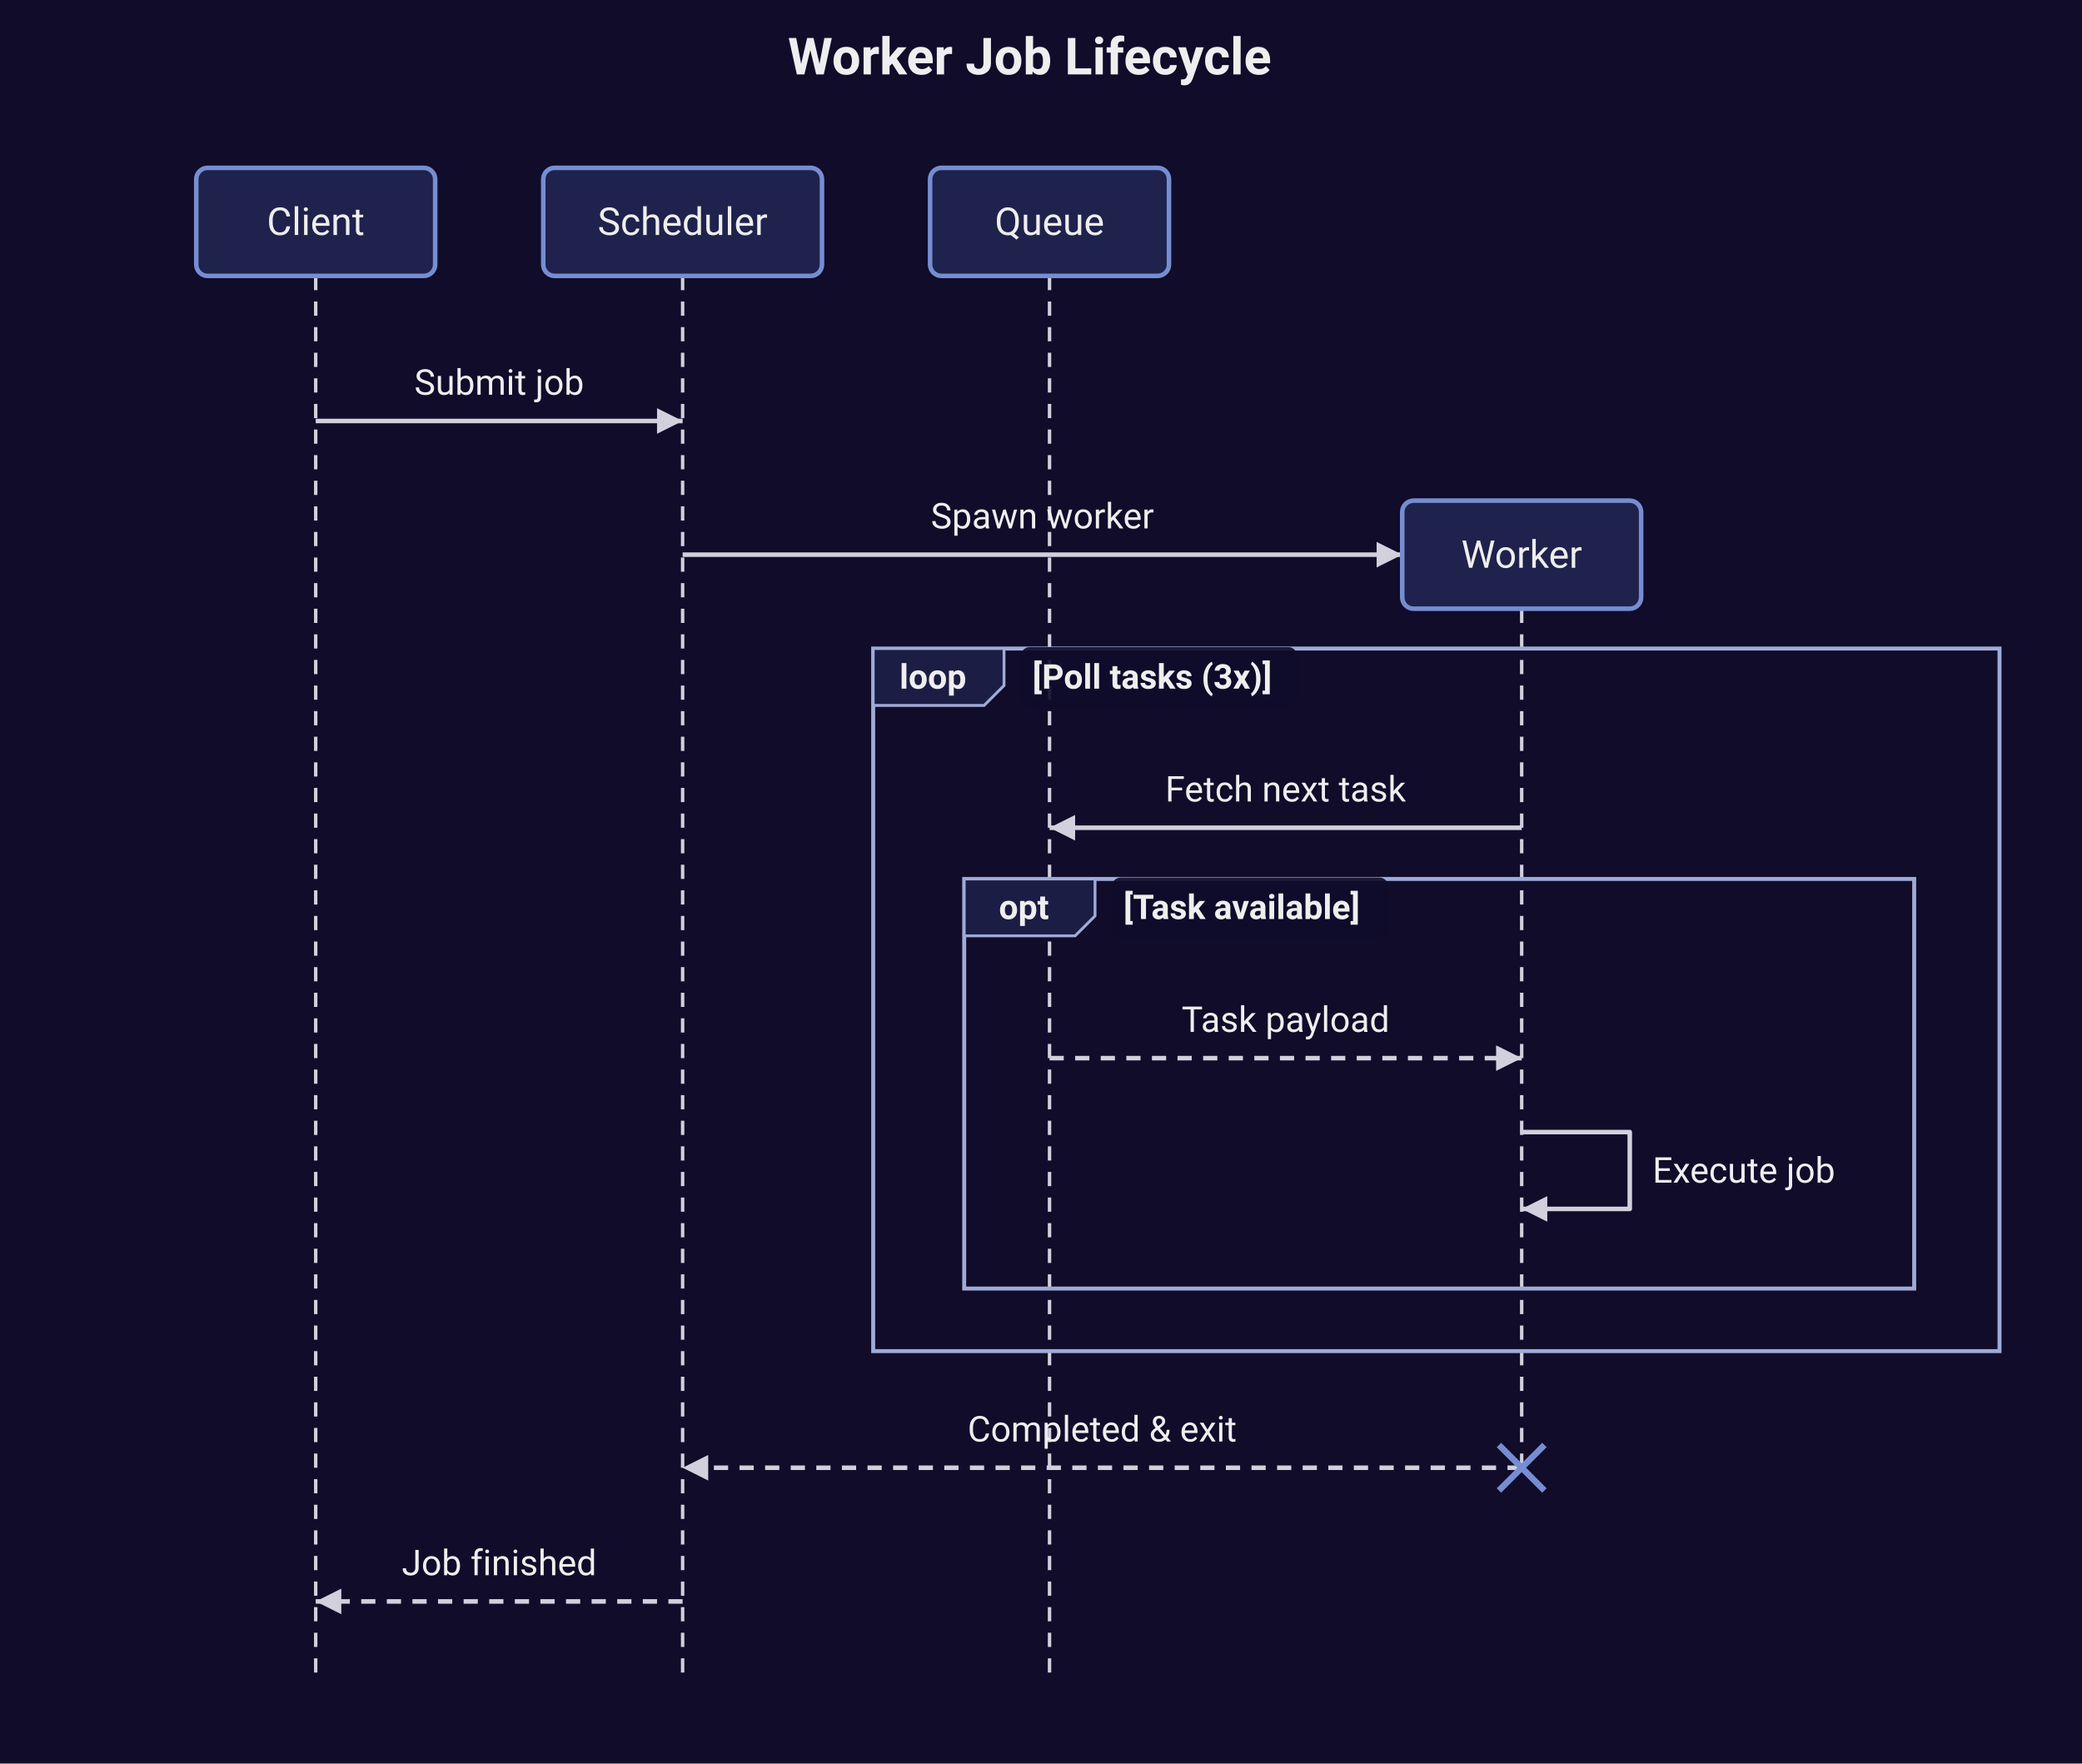
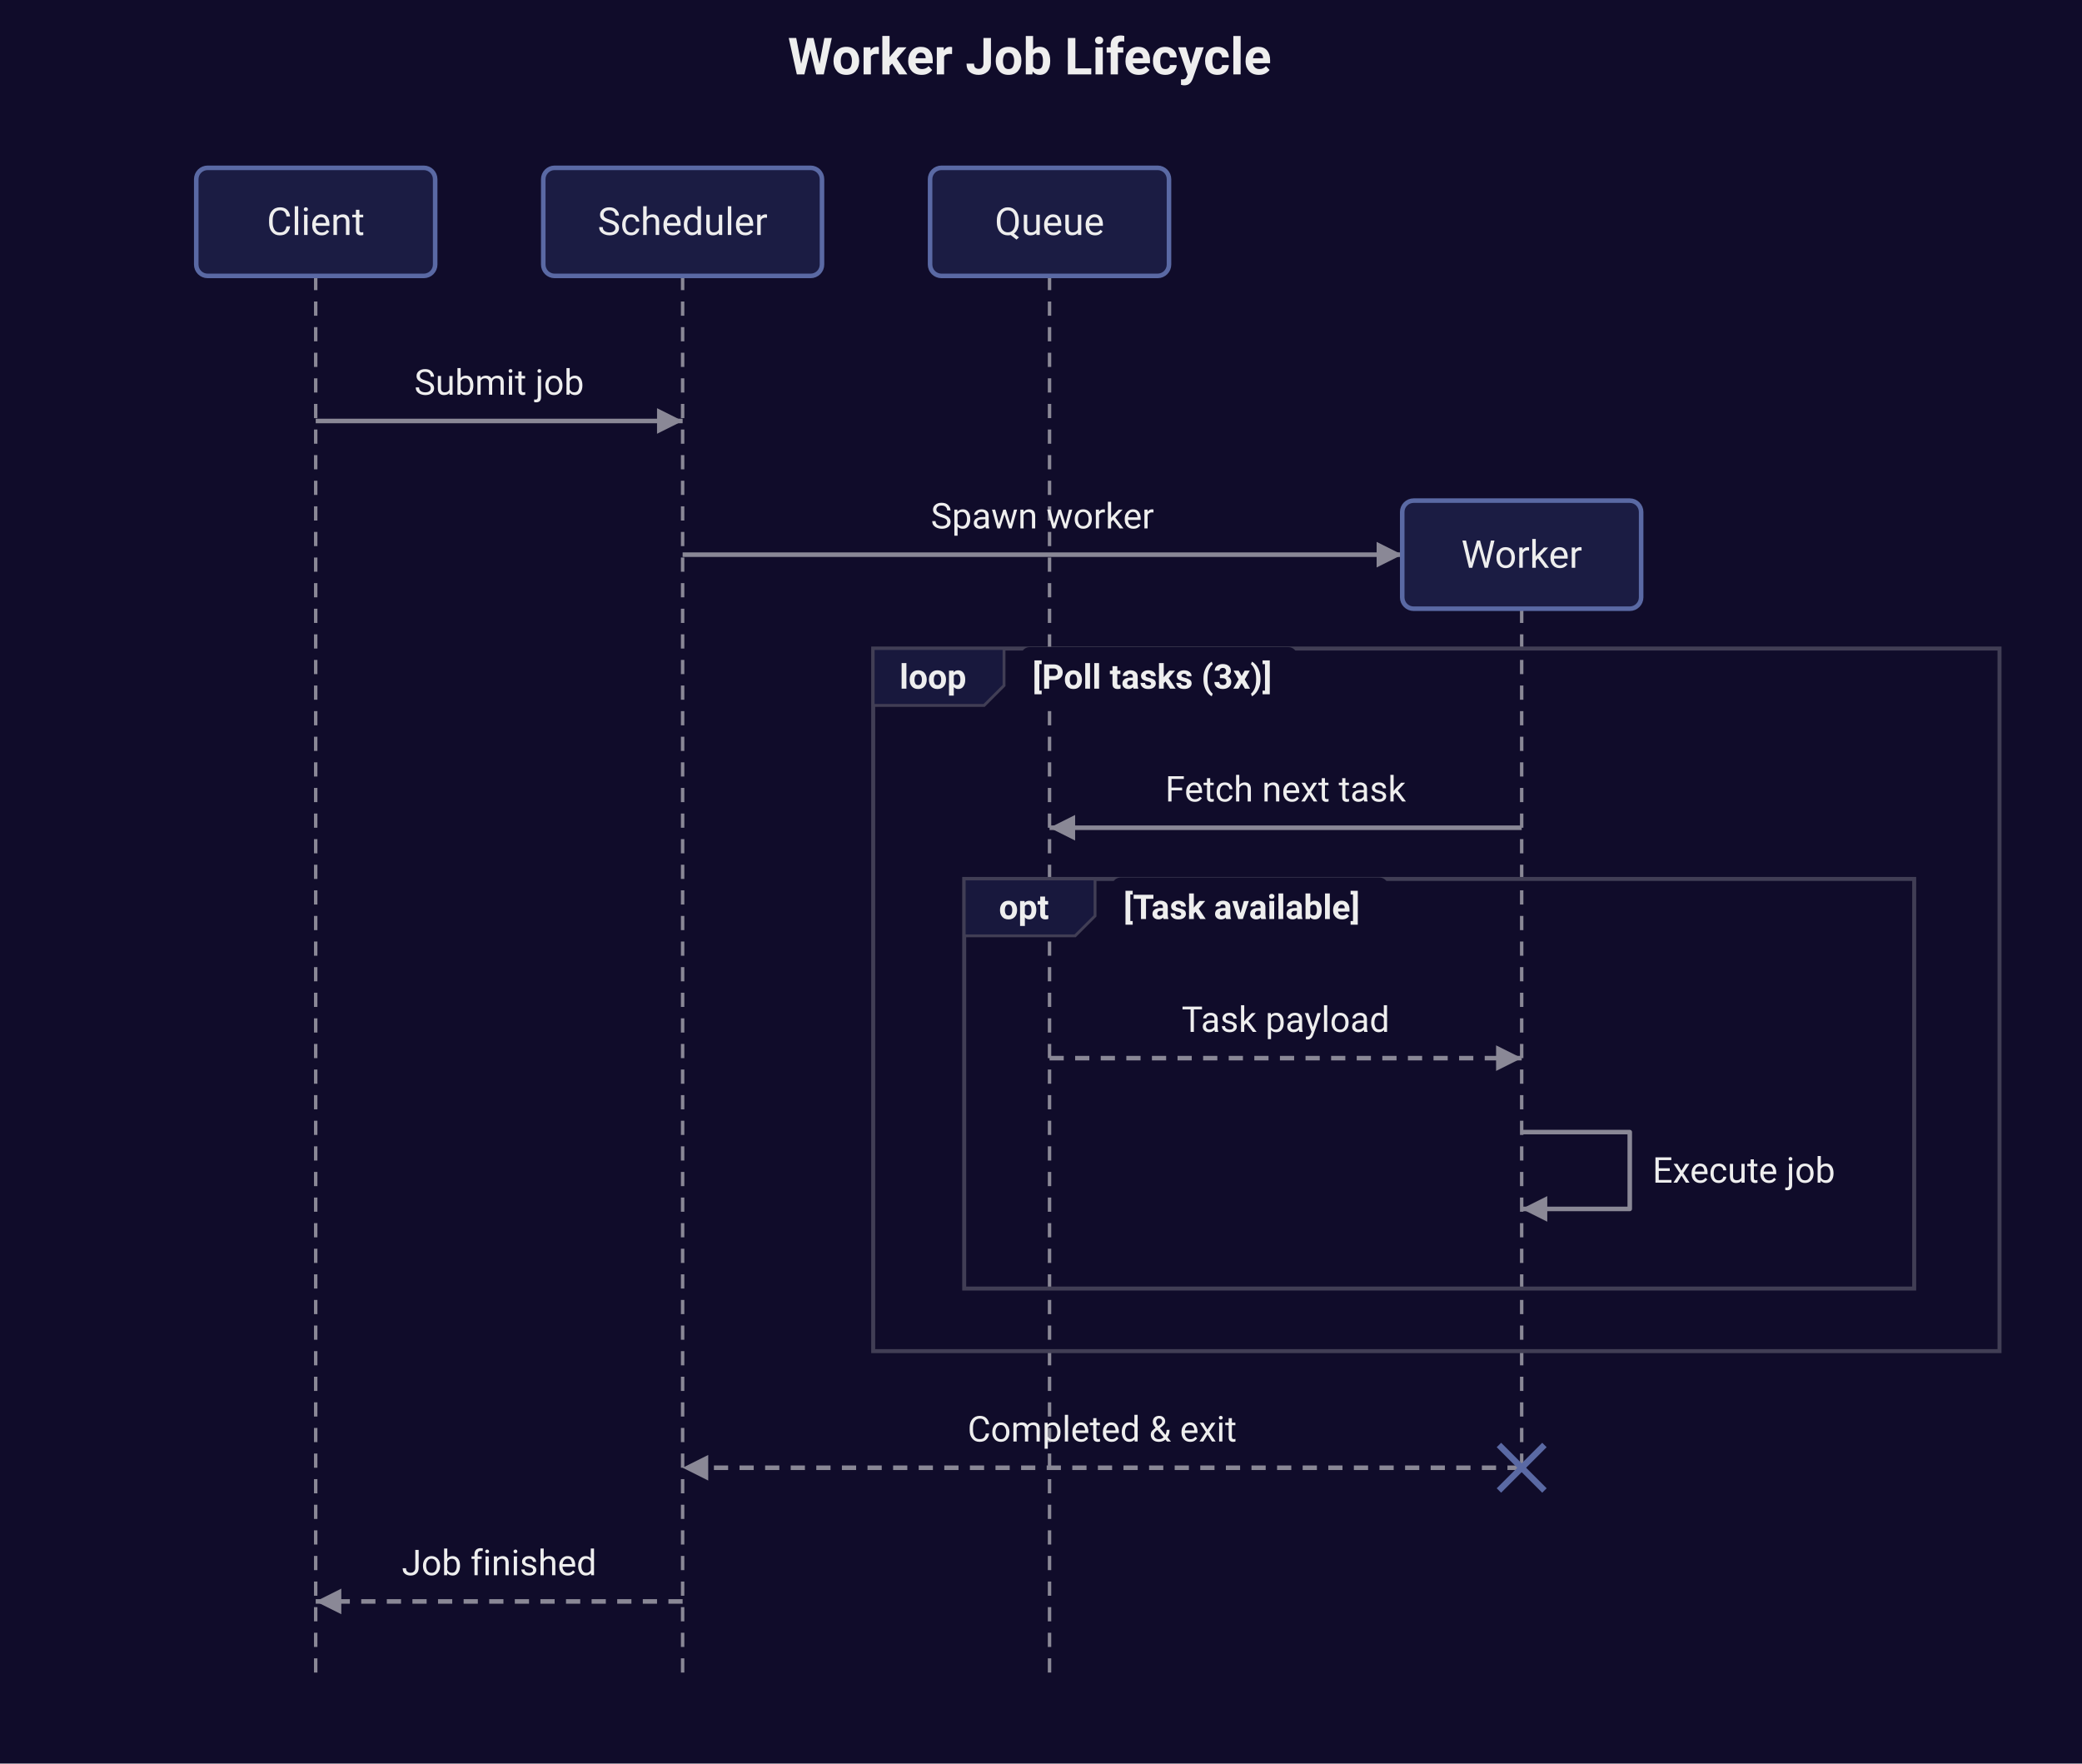
<svg xmlns="http://www.w3.org/2000/svg" width="732" height="620" viewBox="0 0 732 620">
  <rect x="0" y="0" width="732" height="620" fill="#100C2A" />
  <text font-size="18" x="277" y="20" font-weight="bold" dominant-baseline="central" font-family="Roboto" fill="#EEEEEE">
Worker Job Lifecycle
</text>
-   <line stroke-width="1.2" x1="111" y1="97" x2="111" y2="591" stroke="#D1D0DC" stroke-dasharray="5,4" />
-   <line stroke-width="1.2" x1="240" y1="97" x2="240" y2="591" stroke="#D1D0DC" stroke-dasharray="5,4" />
-   <line stroke-width="1.2" x1="369" y1="97" x2="369" y2="591" stroke="#D1D0DC" stroke-dasharray="5,4" />
-   <line stroke-width="1.2" x1="535" y1="214" x2="535" y2="516" stroke="#D1D0DC" stroke-dasharray="5,4" />
-   <rect x="307" y="228" width="396" height="247" stroke="#9FABD6" stroke-width="1.4" fill="none" />
-   <polygon points="307,228 353,228 353,241 346,248 307,248" stroke="#9FABD6" fill="#1B1D44" />
+   <line stroke-width="1.2" x1="111" y1="97" x2="111" y2="591" stroke="#8A8896" stroke-dasharray="5,4" />
+   <line stroke-width="1.2" x1="240" y1="97" x2="240" y2="591" stroke="#8A8896" stroke-dasharray="5,4" />
+   <line stroke-width="1.2" x1="369" y1="97" x2="369" y2="591" stroke="#8A8896" stroke-dasharray="5,4" />
+   <line stroke-width="1.2" x1="535" y1="214" x2="535" y2="516" stroke="#8A8896" stroke-dasharray="5,4" />
+   <rect x="307" y="228" width="396" height="247" stroke="#413E55" stroke-width="1.4" fill="none" />
+   <polygon points="307,228 353,228 353,241 346,248 307,248" stroke="#413E55" fill="#18183D" />
  <text font-size="12" x="328" y="238" font-weight="bold" dominant-baseline="central" text-anchor="middle" font-family="Roboto" fill="#EEEEEE">
loop
</text>
-   <rect x="359" y="227.5" width="97" height="21" rx="3" ry="3" fill="#100C2A" fill-opacity="0.91" />
+   <rect x="359" y="227.5" width="97" height="21" rx="3" ry="3" fill="#100C2A" />
  <text font-size="12" x="363" y="238" font-weight="bold" dominant-baseline="central" text-anchor="start" font-family="Roboto" fill="#EEEEEE">
[Poll tasks (3x)]
</text>
-   <rect x="339" y="309" width="334" height="144" stroke="#9FABD6" stroke-width="1.4" fill="none" />
-   <polygon points="339,309 385,309 385,322 378,329 339,329" stroke="#9FABD6" fill="#1B1D44" />
+   <rect x="339" y="309" width="334" height="144" stroke="#413E55" stroke-width="1.4" fill="none" />
+   <polygon points="339,309 385,309 385,322 378,329 339,329" stroke="#413E55" fill="#18183D" />
  <text font-size="12" x="360" y="319" font-weight="bold" dominant-baseline="central" text-anchor="middle" font-family="Roboto" fill="#EEEEEE">
opt
</text>
-   <rect x="391" y="308.5" width="97" height="21" rx="3" ry="3" fill="#100C2A" fill-opacity="0.91" />
+   <rect x="391" y="308.5" width="97" height="21" rx="3" ry="3" fill="#100C2A" />
  <text font-size="12" x="395" y="319" font-weight="bold" dominant-baseline="central" text-anchor="start" font-family="Roboto" fill="#EEEEEE">
[Task available]
</text>
-   <line stroke-width="1.6" x1="111" y1="148" x2="240" y2="148" stroke="#D1D0DC" />
-   <polygon points="240,148 231,143.5 231,152.5" fill="#D1D0DC" />
+   <line stroke-width="1.6" x1="111" y1="148" x2="240" y2="148" stroke="#8A8896" />
+   <polygon points="240,148 231,143.5 231,152.5" fill="#8A8896" />
  <text font-size="12.5" x="175.5" y="134.5" dominant-baseline="central" text-anchor="middle" font-family="Roboto" fill="#EEEEEE">
Submit job
</text>
-   <line stroke-width="1.6" x1="240" y1="195" x2="493" y2="195" stroke="#D1D0DC" />
-   <polygon points="493,195 484,190.5 484,199.5" fill="#D1D0DC" />
+   <line stroke-width="1.6" x1="240" y1="195" x2="493" y2="195" stroke="#8A8896" />
+   <polygon points="493,195 484,190.5 484,199.5" fill="#8A8896" />
  <text font-size="12.5" x="366.5" y="181.5" dominant-baseline="central" text-anchor="middle" font-family="Roboto" fill="#EEEEEE">
Spawn worker
</text>
-   <line stroke-width="1.6" x1="535" y1="291" x2="369" y2="291" stroke="#D1D0DC" />
-   <polygon points="369,291 378,286.5 378,295.5" fill="#D1D0DC" />
+   <line stroke-width="1.6" x1="535" y1="291" x2="369" y2="291" stroke="#8A8896" />
+   <polygon points="369,291 378,286.5 378,295.5" fill="#8A8896" />
  <text font-size="12.5" x="452" y="277.5" dominant-baseline="central" text-anchor="middle" font-family="Roboto" fill="#EEEEEE">
Fetch next task
</text>
-   <line stroke-width="1.6" x1="369" y1="372" x2="535" y2="372" stroke="#D1D0DC" stroke-dasharray="5,4" />
-   <polygon points="535,372 526,367.5 526,376.5" fill="#D1D0DC" />
+   <line stroke-width="1.6" x1="369" y1="372" x2="535" y2="372" stroke="#8A8896" stroke-dasharray="5,4" />
+   <polygon points="535,372 526,367.5 526,376.5" fill="#8A8896" />
  <text font-size="12.5" x="452" y="358.5" dominant-baseline="central" text-anchor="middle" font-family="Roboto" fill="#EEEEEE">
Task payload
</text>
-   <path d="M530 363 L568 363 L568 390 L530 390" transform="translate(5,35)" fill="none" stroke-width="1.6" stroke="#D1D0DC" stroke-linejoin="round" />
-   <polygon points="535,425 544,420.5 544,429.5" fill="#D1D0DC" />
+   <path d="M530 363 L568 363 L568 390 L530 390" transform="translate(5,35)" fill="none" stroke-width="1.6" stroke="#8A8896" stroke-linejoin="round" />
+   <polygon points="535,425 544,420.5 544,429.5" fill="#8A8896" />
  <text font-size="12.5" x="581" y="411.5" dominant-baseline="central" text-anchor="start" font-family="Roboto" fill="#EEEEEE">
Execute job
</text>
-   <line stroke-width="1.6" x1="535" y1="516" x2="240" y2="516" stroke="#D1D0DC" stroke-dasharray="5,4" />
-   <polygon points="240,516 249,511.5 249,520.5" fill="#D1D0DC" />
+   <line stroke-width="1.6" x1="535" y1="516" x2="240" y2="516" stroke="#8A8896" stroke-dasharray="5,4" />
+   <polygon points="240,516 249,511.5 249,520.5" fill="#8A8896" />
  <text font-size="12.5" x="387.5" y="502.5" dominant-baseline="central" text-anchor="middle" font-family="Roboto" fill="#EEEEEE">
Completed &amp; exit
</text>
-   <line stroke-width="2.2" x1="527" y1="508" x2="543" y2="524" stroke="#768DD1" />
-   <line stroke-width="2.2" x1="527" y1="524" x2="543" y2="508" stroke="#768DD1" />
-   <line stroke-width="1.6" x1="240" y1="563" x2="111" y2="563" stroke="#D1D0DC" stroke-dasharray="5,4" />
-   <polygon points="111,563 120,558.5 120,567.5" fill="#D1D0DC" />
+   <line stroke-width="2.2" x1="527" y1="508" x2="543" y2="524" stroke="#5A69A4" />
+   <line stroke-width="2.2" x1="527" y1="524" x2="543" y2="508" stroke="#5A69A4" />
+   <line stroke-width="1.6" x1="240" y1="563" x2="111" y2="563" stroke="#8A8896" stroke-dasharray="5,4" />
+   <polygon points="111,563 120,558.5 120,567.5" fill="#8A8896" />
  <text font-size="12.5" x="175.5" y="549.5" dominant-baseline="central" text-anchor="middle" font-family="Roboto" fill="#EEEEEE">
Job finished
</text>
-   <rect x="69" y="59" width="84" height="38" rx="4" ry="4" stroke="#768DD1" stroke-width="1.6" fill="#1F224C" />
+   <rect x="69" y="59" width="84" height="38" rx="4" ry="4" stroke="#5A69A4" stroke-width="1.6" fill="#1B1C43" />
  <text font-size="13.5" x="111" y="78" dominant-baseline="central" text-anchor="middle" font-family="Roboto" fill="#EEEEEE">
Client
</text>
-   <rect x="191" y="59" width="98" height="38" rx="4" ry="4" stroke="#768DD1" stroke-width="1.6" fill="#1F224C" />
+   <rect x="191" y="59" width="98" height="38" rx="4" ry="4" stroke="#5A69A4" stroke-width="1.6" fill="#1B1C43" />
  <text font-size="13.5" x="240" y="78" dominant-baseline="central" text-anchor="middle" font-family="Roboto" fill="#EEEEEE">
Scheduler
</text>
-   <rect x="327" y="59" width="84" height="38" rx="4" ry="4" stroke="#768DD1" stroke-width="1.6" fill="#1F224C" />
+   <rect x="327" y="59" width="84" height="38" rx="4" ry="4" stroke="#5A69A4" stroke-width="1.6" fill="#1B1C43" />
  <text font-size="13.5" x="369" y="78" dominant-baseline="central" text-anchor="middle" font-family="Roboto" fill="#EEEEEE">
Queue
</text>
-   <rect x="493" y="176" width="84" height="38" rx="4" ry="4" stroke="#768DD1" stroke-width="1.6" fill="#1F224C" />
+   <rect x="493" y="176" width="84" height="38" rx="4" ry="4" stroke="#5A69A4" stroke-width="1.6" fill="#1B1C43" />
  <text font-size="13.5" x="535" y="195" dominant-baseline="central" text-anchor="middle" font-family="Roboto" fill="#EEEEEE">
Worker
</text>
</svg>
